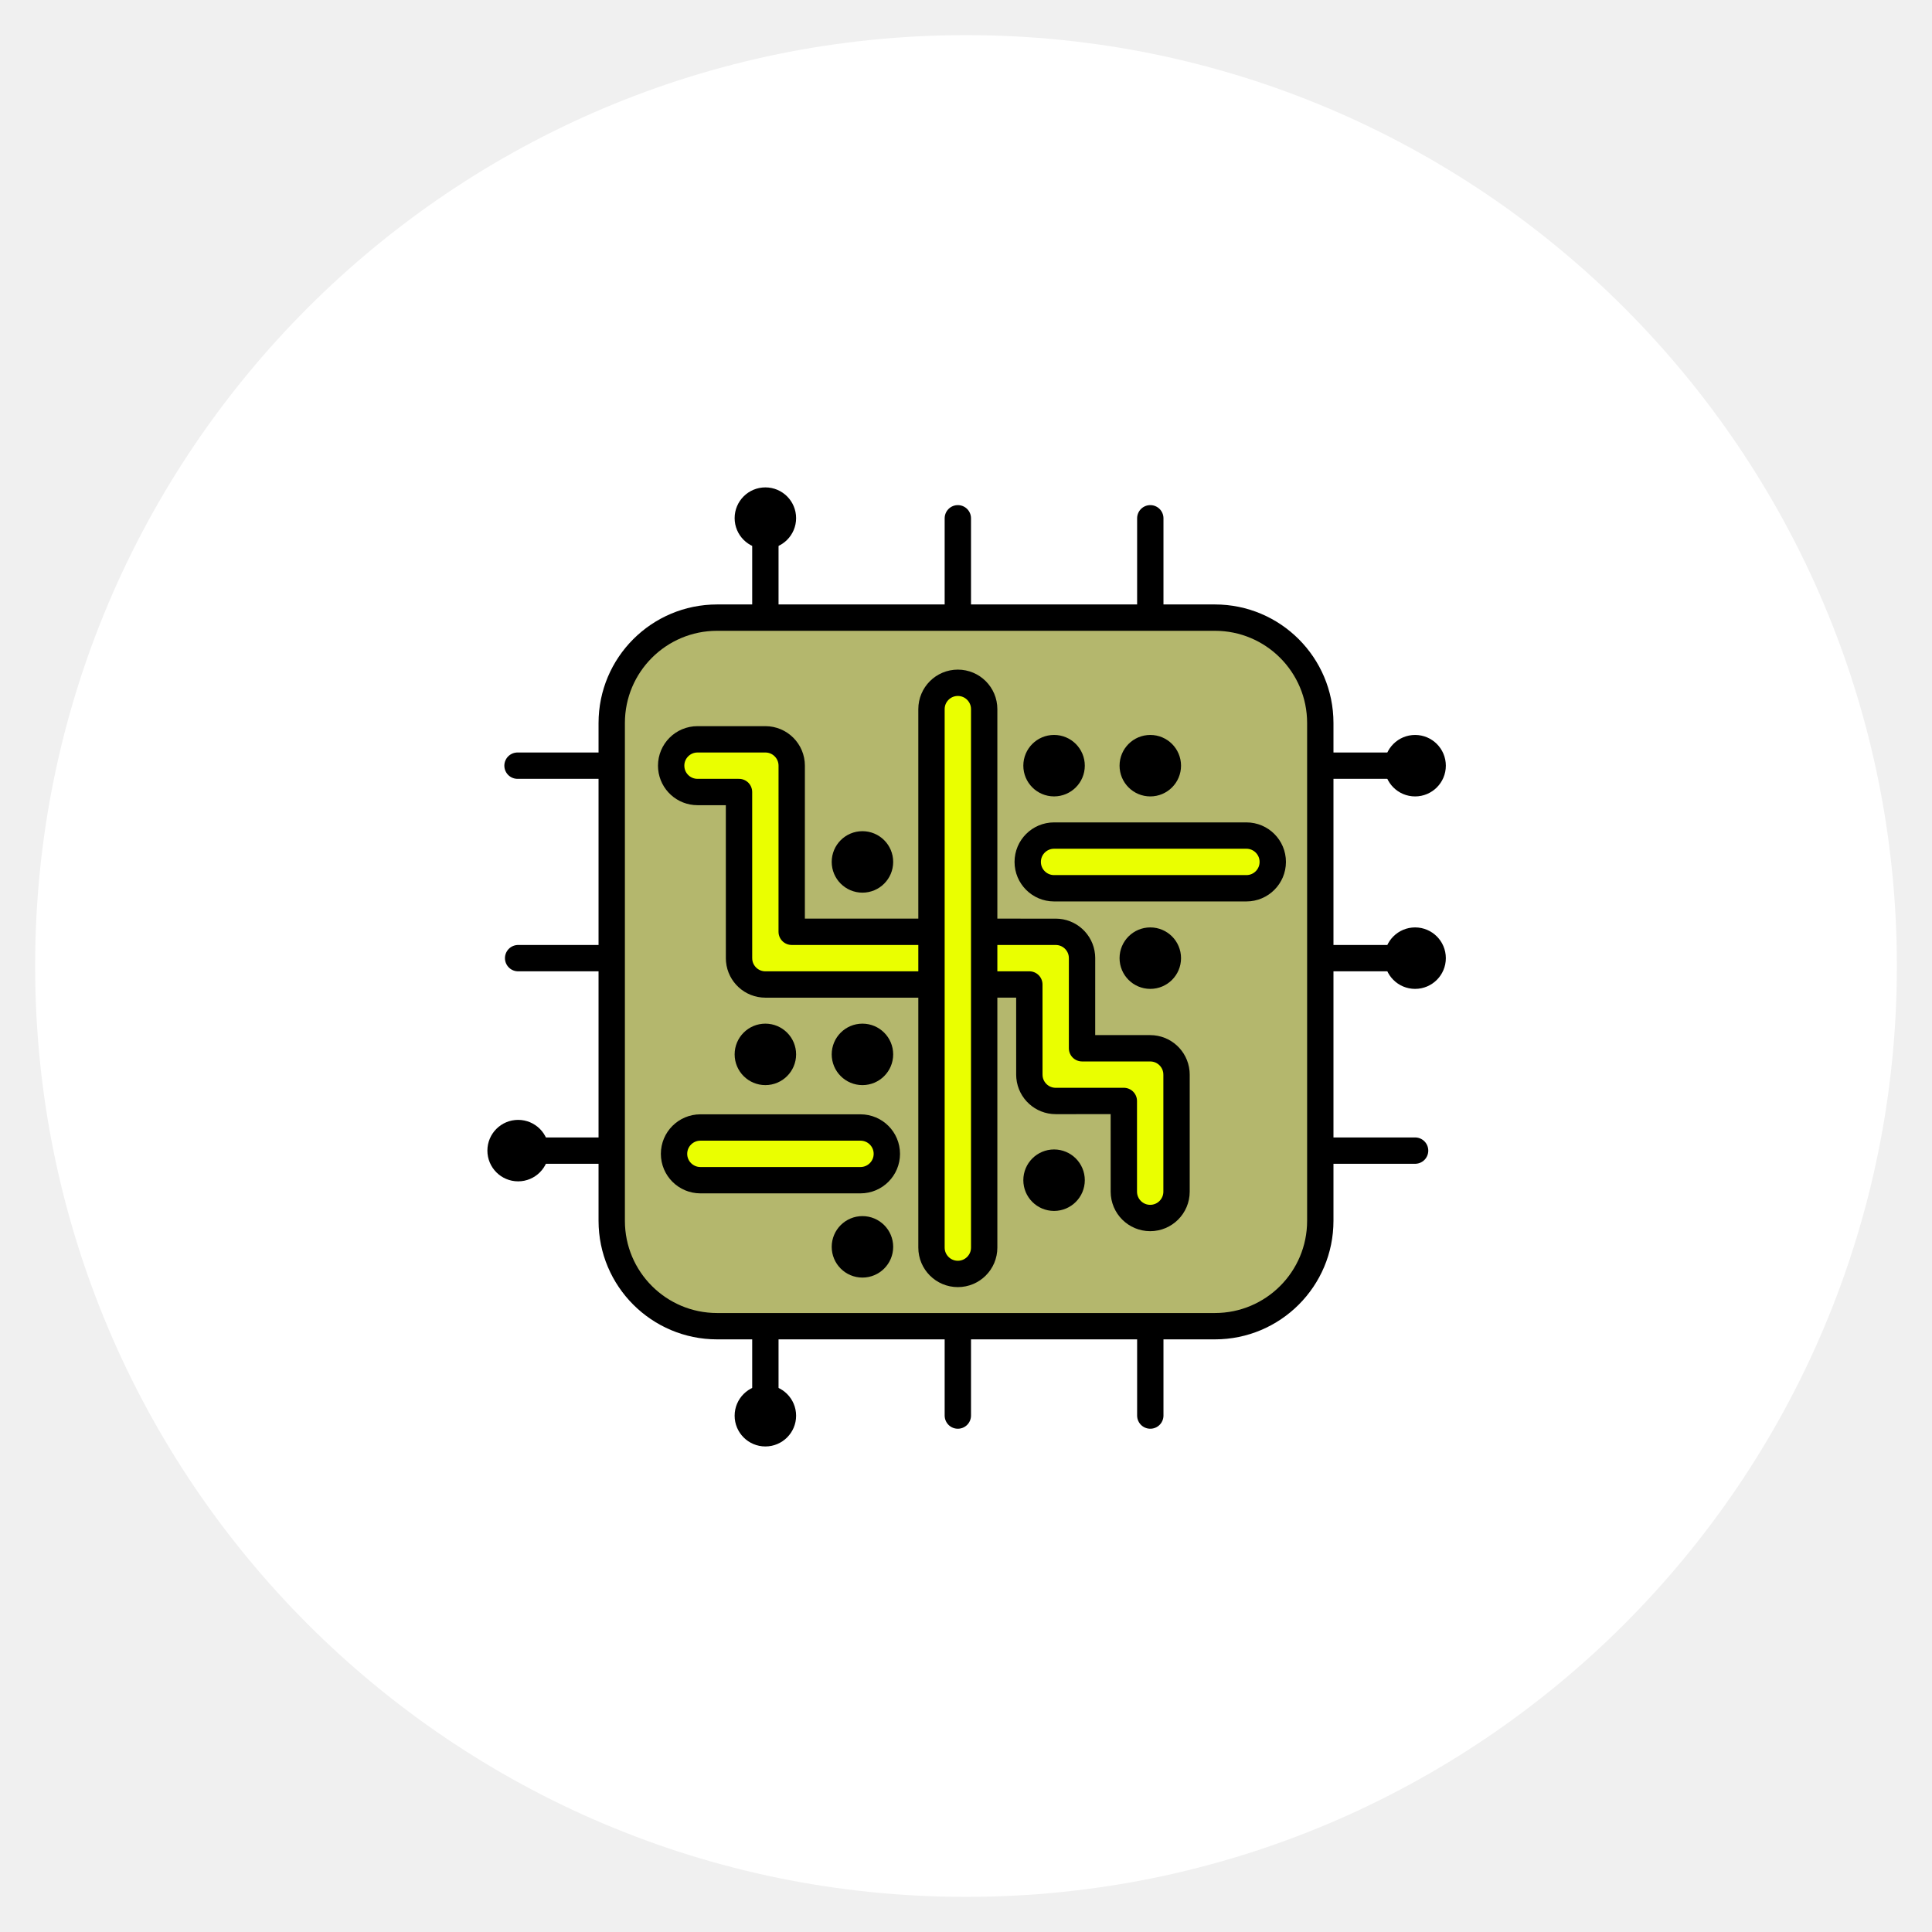
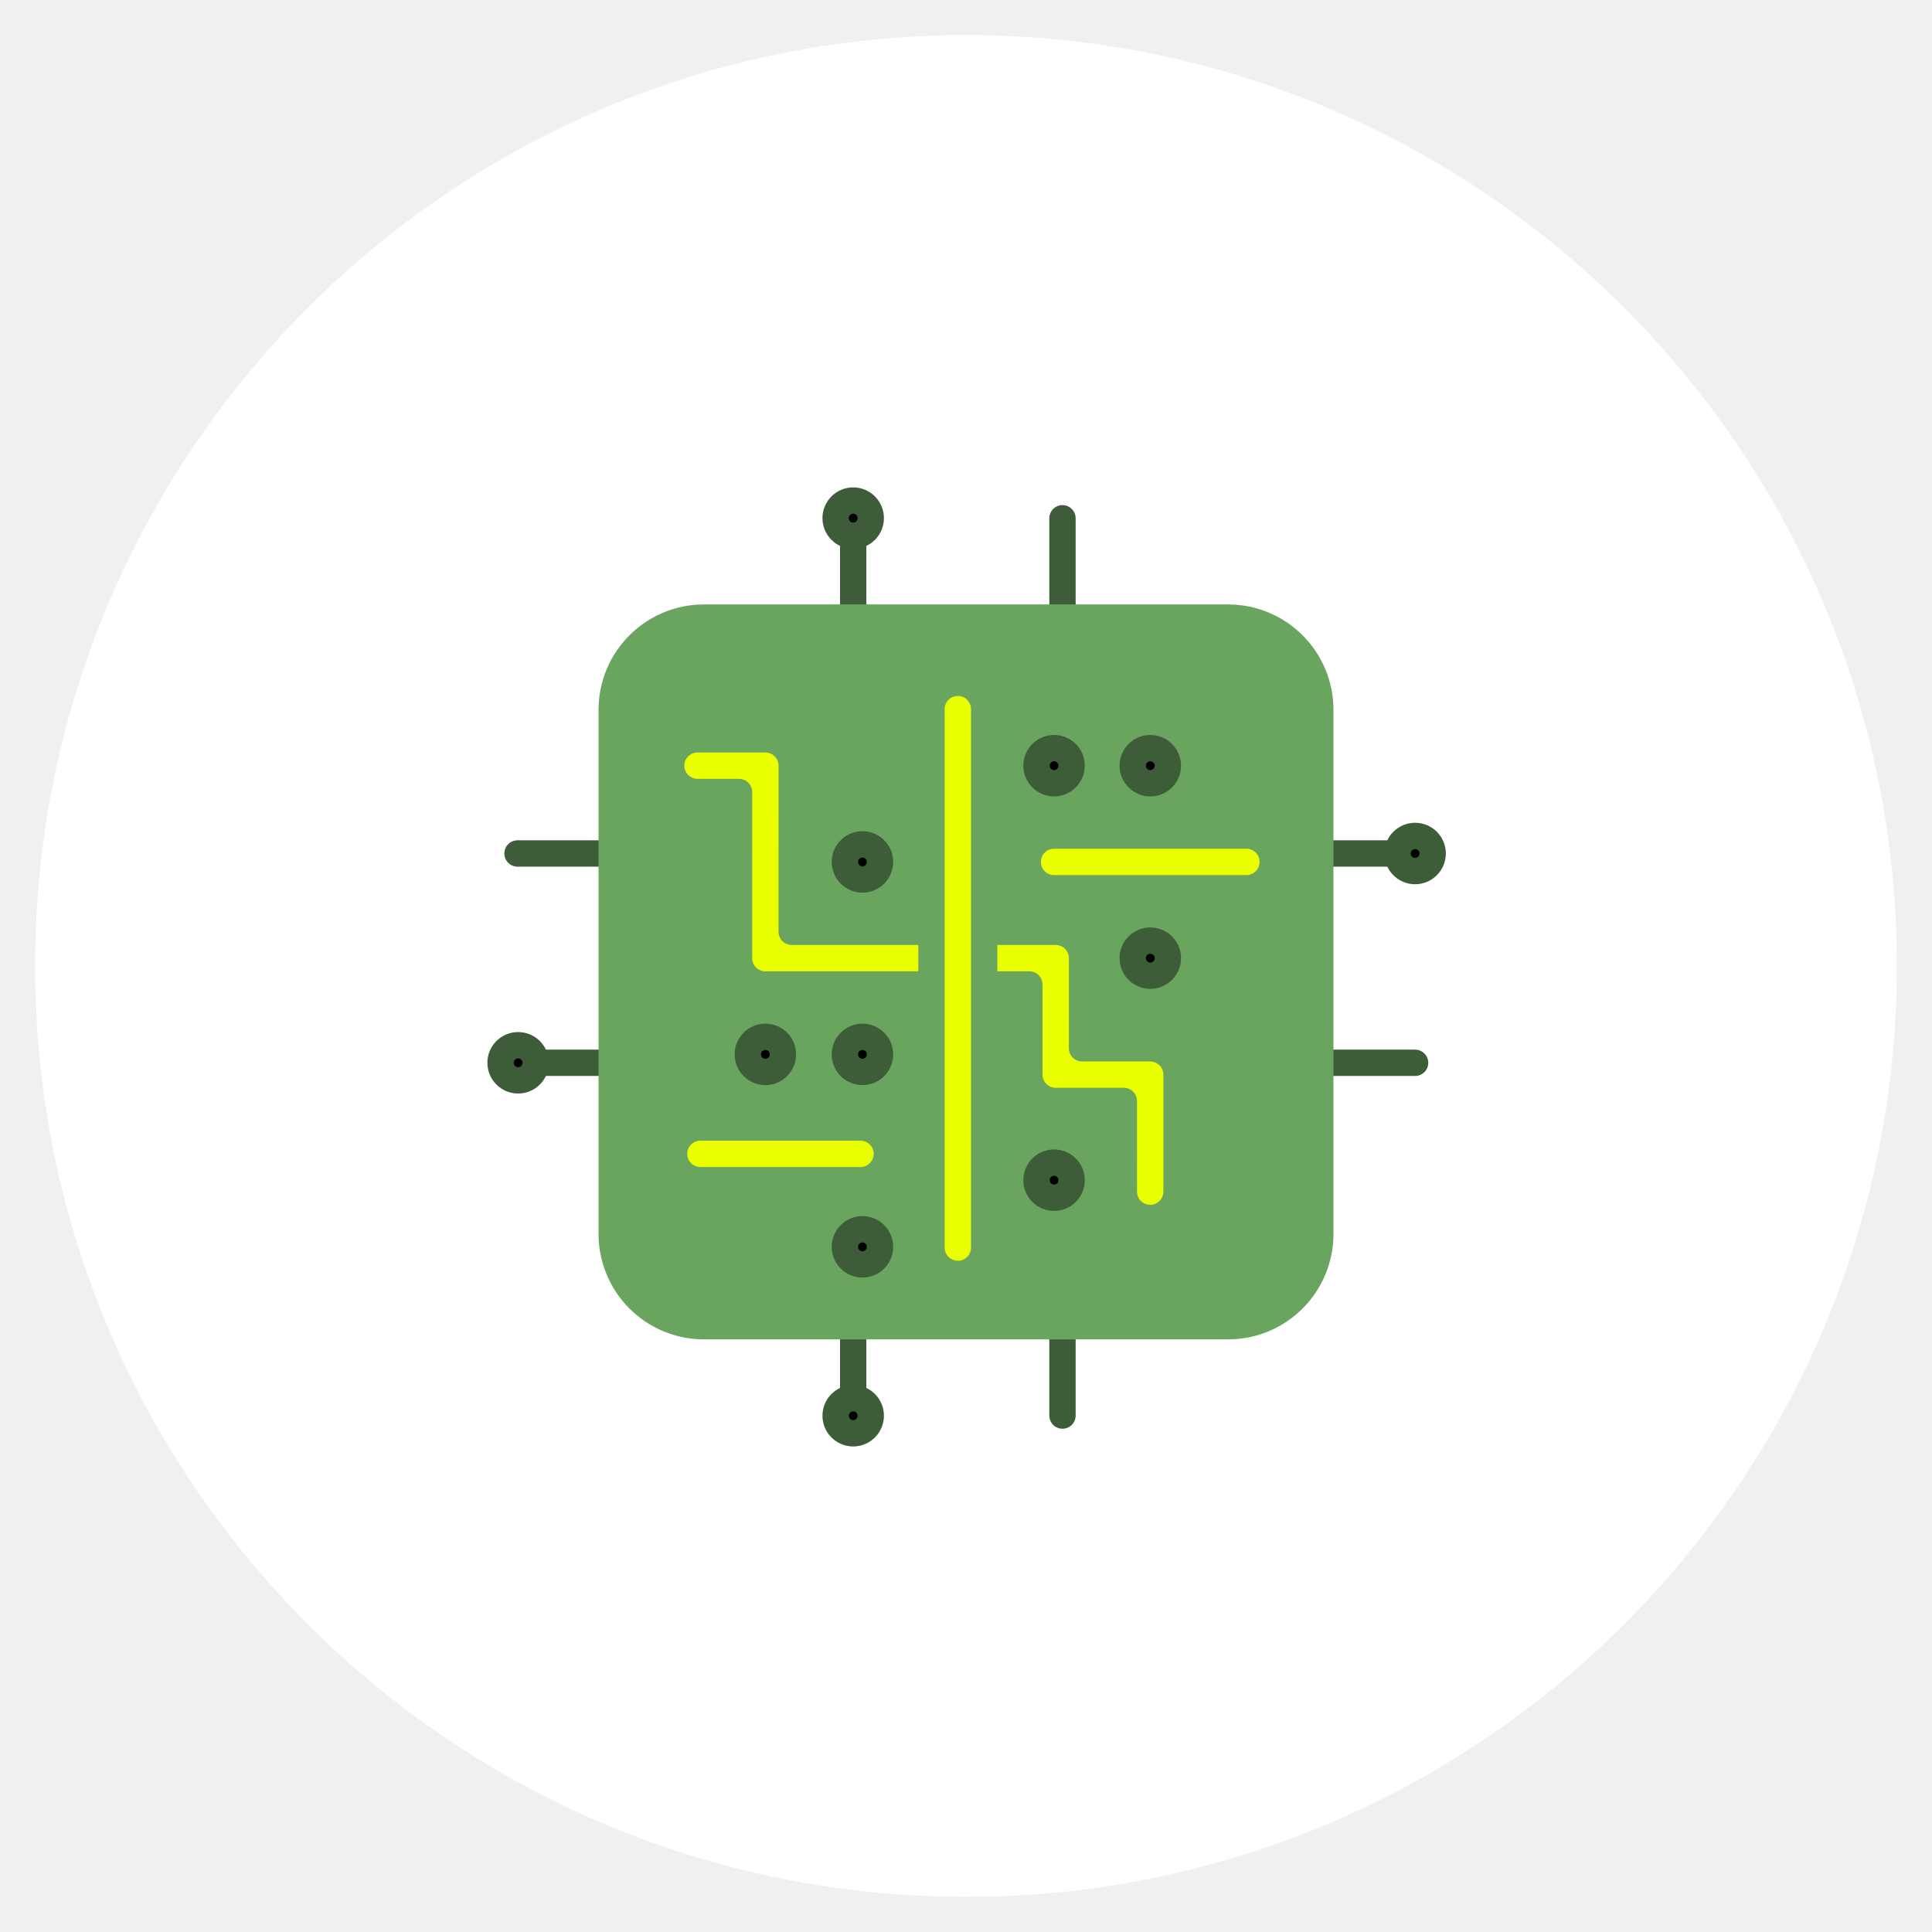
<svg xmlns="http://www.w3.org/2000/svg" width="110px" height="110px" viewBox="0 0 110 110" version="1.1">
  <g id="icon-product-brainchip" stroke="none" stroke-width="1" fill="none" fill-rule="evenodd">
    <circle id="Oval" fill="#FFFFFF" cx="55" cy="55" r="53" />
-     <g id="Group-17" transform="translate(28, 28)" stroke="#000000" stroke-width="1.5">
-       <g id="Group-14">
-         <line x1="26.535" y1="1.509" x2="26.535" y2="52.596" id="Line-4" stroke-linecap="round" stroke-linejoin="round" />
-         <line x1="37.493" y1="1.509" x2="37.493" y2="52.596" id="Line-4-Copy" stroke-linecap="round" stroke-linejoin="round" />
-         <line x1="15.577" y1="1.509" x2="15.577" y2="52.596" id="Line-4-Copy-2" stroke-linecap="round" stroke-linejoin="round" />
-         <line x1="52.57" y1="26.553" x2="1.5" y2="26.553" id="Line-4-Copy-5" stroke-linecap="round" stroke-linejoin="round" />
-         <line x1="52.57" y1="37.511" x2="1.5" y2="37.511" id="Line-4-Copy-4" stroke-linecap="round" stroke-linejoin="round" />
-         <line x1="52.535" y1="15.594" x2="1.465" y2="15.594" id="Line-4-Copy-3" stroke-linecap="round" stroke-linejoin="round" />
-         <circle id="Oval" fill="#000000" cx="52.57" cy="26.553" r="1" />
-         <circle id="Oval-Copy" fill="#000000" cx="52.57" cy="15.595" r="1" />
-         <circle id="Oval-Copy-2" fill="#000000" cx="15.577" cy="1.5" r="1" />
-         <circle id="Oval-Copy-3" fill="#000000" cx="15.577" cy="52.605" r="1" />
-         <circle id="Oval-Copy-4" fill="#000000" cx="1.5" cy="37.511" r="1" />
-         <rect id="Rectangle" fill="#B4B76D" x="6.829" y="7.165" width="40.343" height="40.343" rx="6" />
-         <path d="M42.966,19.574 C43.794,19.574 44.466,20.245 44.466,21.074 C44.466,21.902 43.794,22.574 42.966,22.574 L32.014,22.574 C31.186,22.574 30.514,21.902 30.514,21.074 C30.514,20.245 31.186,19.574 32.014,19.574 L42.966,19.574 Z" id="Path-6" fill="#EAFF00" stroke-linejoin="round" />
-         <circle id="Oval-Copy" fill="#000000" cx="37.493" cy="15.595" r="1" />
-         <circle id="Oval-Copy-8" fill="#000000" cx="32.014" cy="15.594" r="1" />
-         <circle id="Oval-Copy-9" fill="#000000" cx="21.104" cy="21.074" r="1" />
-         <circle id="Oval-Copy-10" fill="#000000" cx="21.104" cy="42.99" r="1" />
-         <circle id="Oval-Copy-7" fill="#000000" cx="15.577" cy="32.032" r="1" />
-         <circle id="Oval-Copy-12" fill="#000000" cx="21.104" cy="32.032" r="1" />
-         <circle id="Oval-Copy-6" fill="#000000" cx="37.493" cy="26.553" r="1" />
-         <circle id="Oval-Copy-11" fill="#000000" cx="32.014" cy="39.195" r="1" />
-         <path d="M20.993,36.195 C21.821,36.195 22.493,36.866 22.493,37.695 C22.493,38.523 21.821,39.195 20.993,39.195 L11.877,39.195 C11.049,39.195 10.377,38.523 10.377,37.695 C10.377,36.866 11.049,36.195 11.877,36.195 L20.993,36.195 Z" id="Path-6-Copy" fill="#EAFF00" stroke-linejoin="round" />
-       </g>
+     <g id="Group-14" transform="translate(28, 28)">
+       <line x1="32.493" y1="1.509" x2="32.493" y2="52.596" id="Line-4-Copy" stroke="#3D5D38" stroke-width="1.5" stroke-linecap="round" stroke-linejoin="round" />
+       <line x1="20.577" y1="1.509" x2="20.577" y2="52.596" id="Line-4-Copy-2" stroke="#3D5D38" stroke-width="1.5" stroke-linecap="round" stroke-linejoin="round" />
+       <line x1="52.57" y1="32.511" x2="1.5" y2="32.511" id="Line-4-Copy-4" stroke="#3D5D38" stroke-width="1.5" stroke-linecap="round" stroke-linejoin="round" />
+       <line x1="52.535" y1="20.594" x2="1.465" y2="20.594" id="Line-4-Copy-3" stroke="#3D5D38" stroke-width="1.5" stroke-linecap="round" stroke-linejoin="round" />
+       <circle id="Oval-Copy" stroke="#3D5D38" stroke-width="1.5" fill="#000000" cx="52.57" cy="20.595" r="1" />
+       <circle id="Oval-Copy-2" stroke="#3D5D38" stroke-width="1.5" fill="#000000" cx="20.577" cy="1.5" r="1" />
+       <circle id="Oval-Copy-3" stroke="#3D5D38" stroke-width="1.5" fill="#000000" cx="20.577" cy="52.605" r="1" />
+       <circle id="Oval-Copy-4" stroke="#3D5D38" stroke-width="1.5" fill="#000000" cx="1.5" cy="32.511" r="1" />
+       <rect id="Rectangle" fill="#6AA560" x="6.079" y="6.415" width="41.843" height="41.843" rx="6" />
+       <path d="M42.966,19.574 C43.794,19.574 44.466,20.245 44.466,21.074 C44.466,21.902 43.794,22.574 42.966,22.574 L32.014,22.574 C31.186,22.574 30.514,21.902 30.514,21.074 C30.514,20.245 31.186,19.574 32.014,19.574 L42.966,19.574 Z" id="Path-6" stroke="#6AA560" stroke-width="1.5" fill="#EAFF00" stroke-linejoin="round" />
+       <circle id="Oval-Copy" stroke="#3D5D38" stroke-width="1.5" fill="#000000" cx="37.493" cy="15.595" r="1" />
+       <circle id="Oval-Copy-8" stroke="#3D5D38" stroke-width="1.5" fill="#000000" cx="32.014" cy="15.594" r="1" />
+       <circle id="Oval-Copy-9" stroke="#3D5D38" stroke-width="1.5" fill="#000000" cx="21.104" cy="21.074" r="1" />
+       <circle id="Oval-Copy-10" stroke="#3D5D38" stroke-width="1.5" fill="#000000" cx="21.104" cy="42.99" r="1" />
+       <circle id="Oval-Copy-7" stroke="#3D5D38" stroke-width="1.5" fill="#000000" cx="15.577" cy="32.032" r="1" />
+       <circle id="Oval-Copy-12" stroke="#3D5D38" stroke-width="1.5" fill="#000000" cx="21.104" cy="32.032" r="1" />
+       <circle id="Oval-Copy-6" stroke="#3D5D38" stroke-width="1.5" fill="#000000" cx="37.493" cy="26.553" r="1" />
+       <circle id="Oval-Copy-11" stroke="#3D5D38" stroke-width="1.5" fill="#000000" cx="32.014" cy="39.195" r="1" />
+       <path d="M20.993,36.195 C21.821,36.195 22.493,36.866 22.493,37.695 C22.493,38.523 21.821,39.195 20.993,39.195 L11.877,39.195 C11.049,39.195 10.377,38.523 10.377,37.695 C10.377,36.866 11.049,36.195 11.877,36.195 L20.993,36.195 Z" id="Path-6-Copy" stroke="#6AA560" stroke-width="1.5" fill="#EAFF00" stroke-linejoin="round" />
    </g>
-     <path d="M43.577,42.094 C44.405,42.094 45.077,42.766 45.077,43.594 L45.076,53.052 L60.107,53.053 C60.887,53.053 61.528,53.647 61.6,54.408 L61.607,54.553 L61.606,59.684 L65.487,59.685 C66.267,59.685 66.907,60.28 66.98,61.04 L66.987,61.185 L66.987,67.848 C66.987,68.676 66.315,69.348 65.487,69.348 C64.658,69.348 63.987,68.676 63.987,67.848 L63.986,62.684 L60.107,62.685 C59.328,62.685 58.687,62.09 58.614,61.329 L58.607,61.185 L58.606,56.052 L43.577,56.053 C42.797,56.053 42.156,55.458 42.084,54.697 L42.077,54.553 L42.076,45.094 L39.713,45.094 C38.934,45.094 38.293,44.5 38.22,43.739 L38.213,43.594 C38.213,42.766 38.885,42.094 39.713,42.094 L43.577,42.094 Z" id="Path-3" stroke="#000000" stroke-width="1.5" fill="#EAFF00" stroke-linejoin="round" />
-     <path d="M54.535,38.875 C55.364,38.875 56.035,39.547 56.035,40.375 L56.035,71.033 C56.035,71.861 55.364,72.533 54.535,72.533 C53.707,72.533 53.035,71.861 53.035,71.033 L53.035,40.375 C53.035,39.547 53.707,38.875 54.535,38.875 Z" id="Path-4" stroke="#000000" stroke-width="1.5" fill="#EAFF00" stroke-linejoin="round" />
+     <path d="M43.577,42.094 C44.405,42.094 45.077,42.766 45.077,43.594 L45.076,53.052 L60.107,53.053 C60.887,53.053 61.528,53.647 61.6,54.408 L61.607,54.553 L61.606,59.684 L65.487,59.685 C66.267,59.685 66.907,60.28 66.98,61.04 L66.987,61.185 L66.987,67.848 C66.987,68.676 66.315,69.348 65.487,69.348 C64.658,69.348 63.987,68.676 63.987,67.848 L63.986,62.684 L60.107,62.685 C59.328,62.685 58.687,62.09 58.614,61.329 L58.607,61.185 L58.606,56.052 L43.577,56.053 C42.797,56.053 42.156,55.458 42.084,54.697 L42.077,54.553 L42.076,45.094 L39.713,45.094 C38.934,45.094 38.293,44.5 38.22,43.739 L38.213,43.594 C38.213,42.766 38.885,42.094 39.713,42.094 L43.577,42.094 Z" id="Path-3" stroke="#6AA560" stroke-width="1.5" fill="#EAFF00" stroke-linejoin="round" />
+     <path d="M54.535,38.875 C55.364,38.875 56.035,39.547 56.035,40.375 L56.035,71.033 C56.035,71.861 55.364,72.533 54.535,72.533 C53.707,72.533 53.035,71.861 53.035,71.033 L53.035,40.375 C53.035,39.547 53.707,38.875 54.535,38.875 Z" id="Path-4" stroke="#6AA560" stroke-width="1.5" fill="#EAFF00" stroke-linejoin="round" />
  </g>
</svg>
